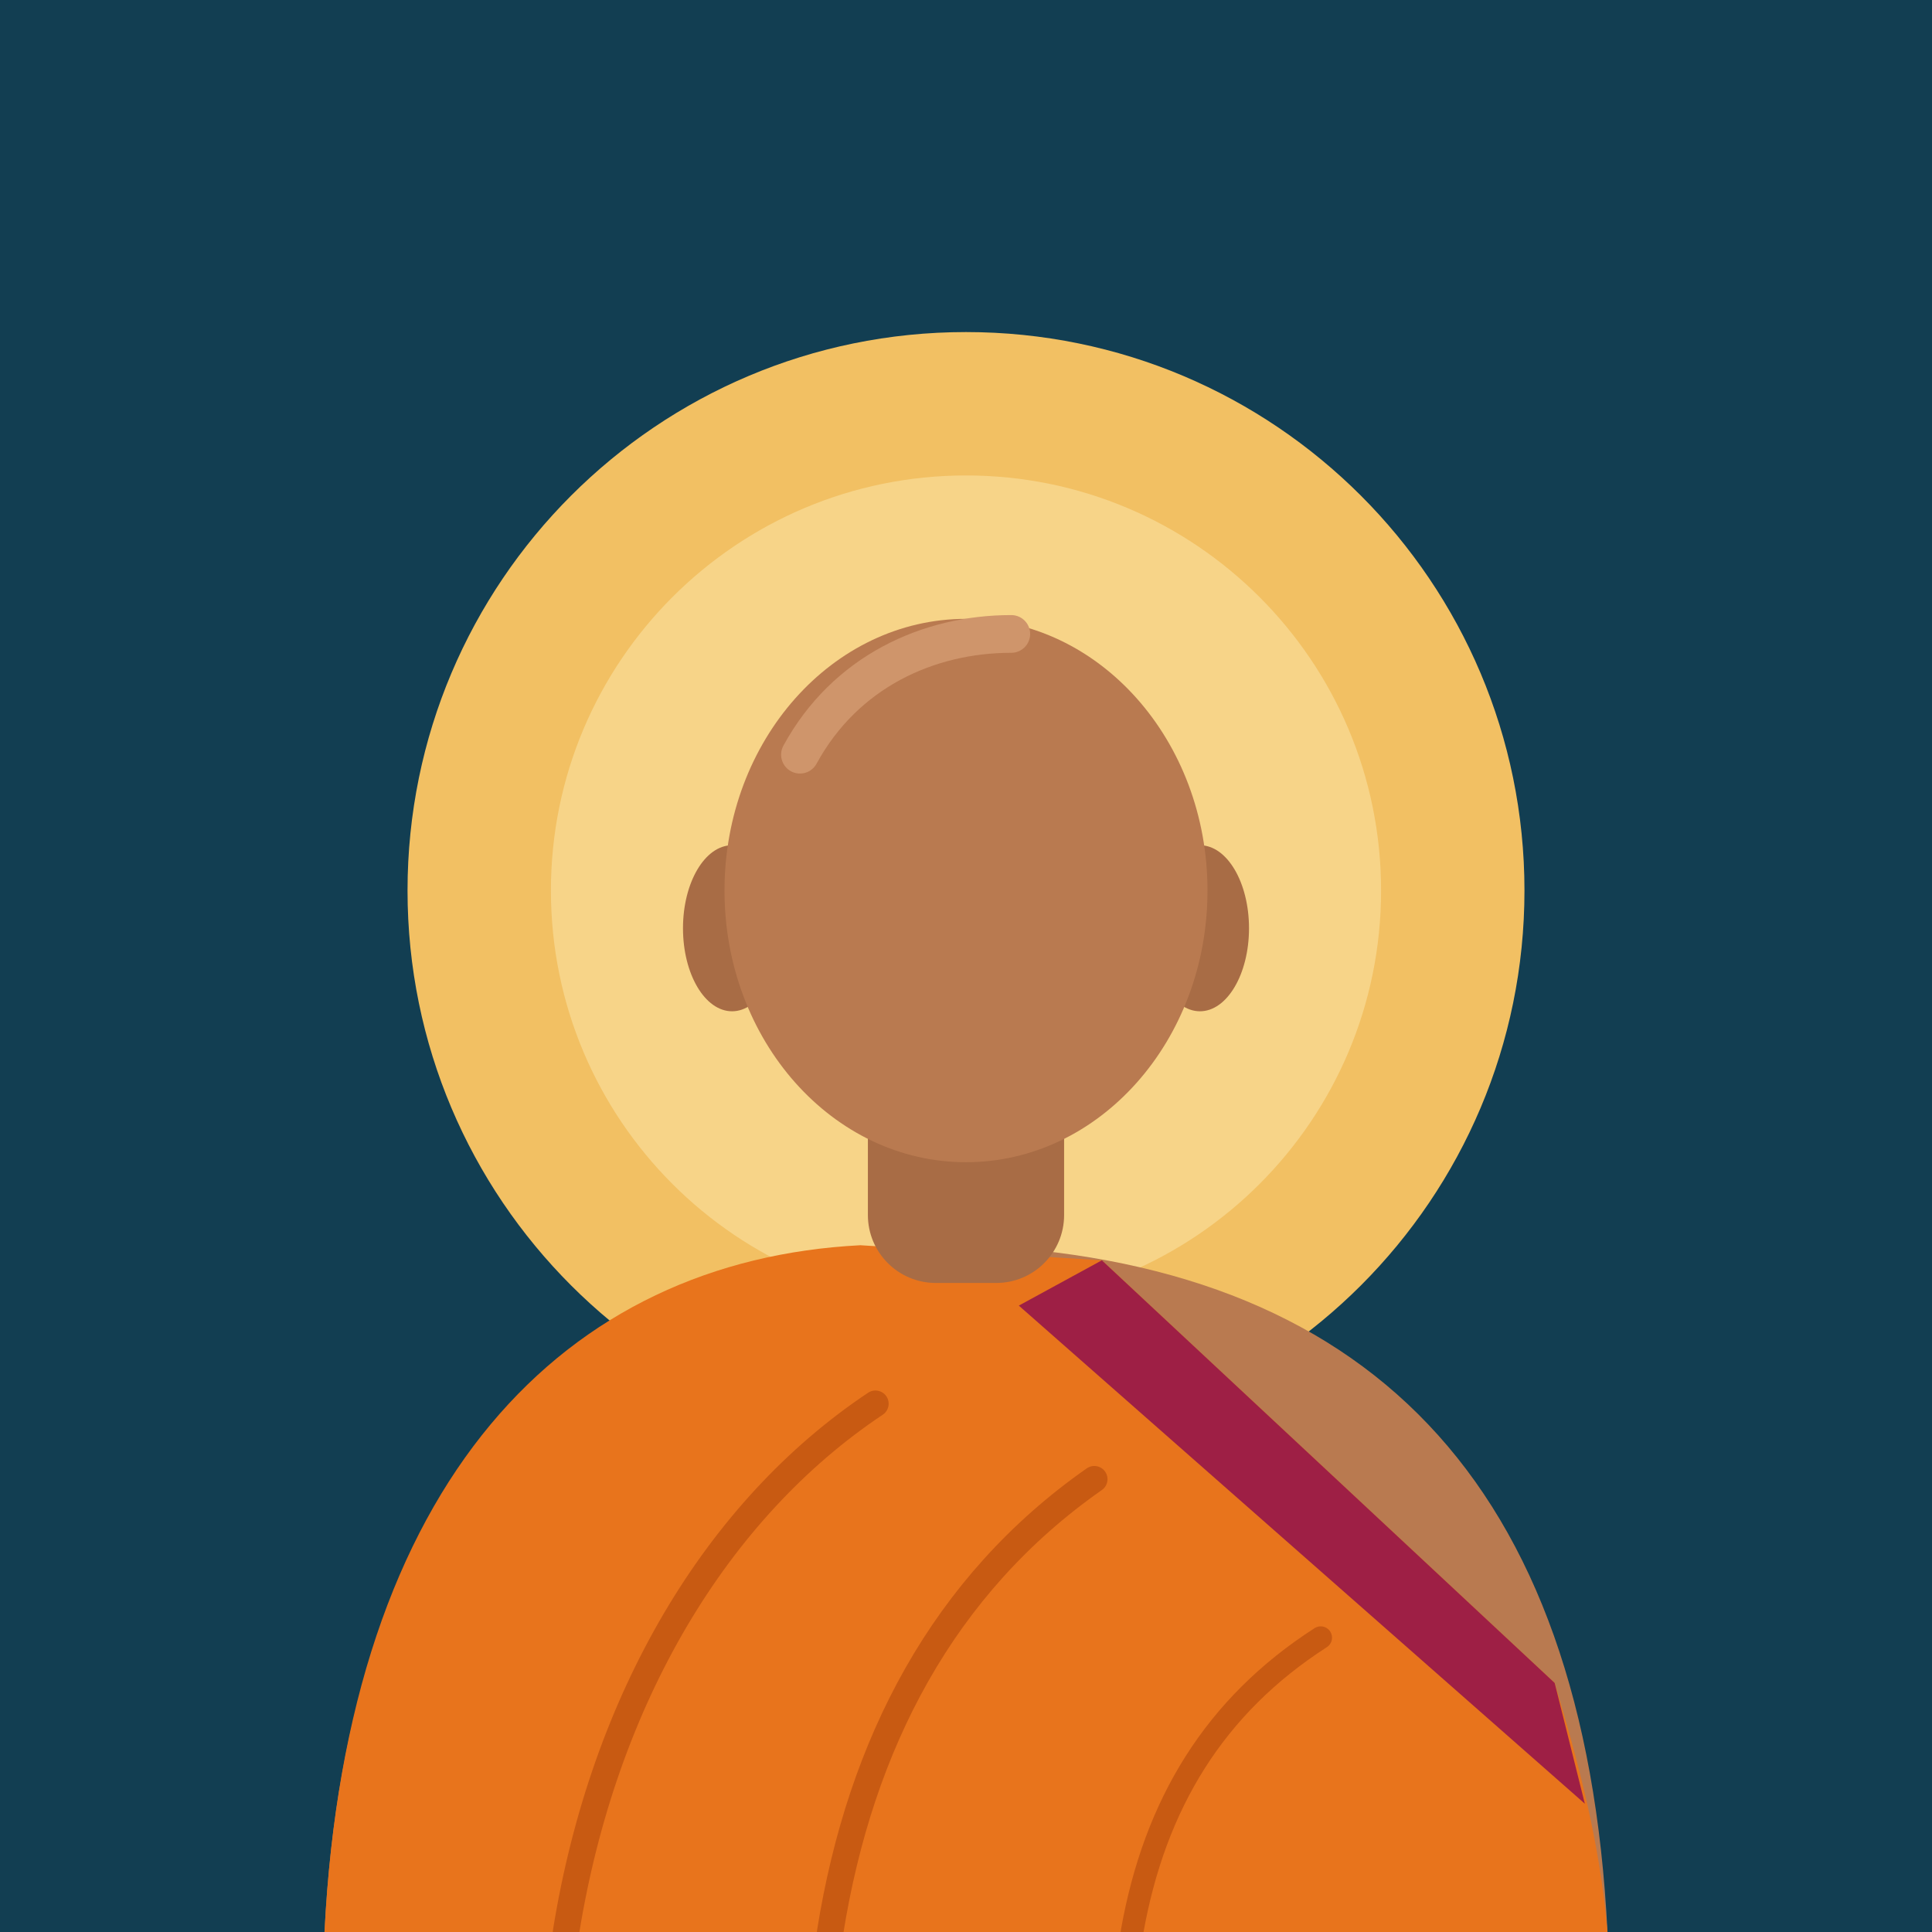
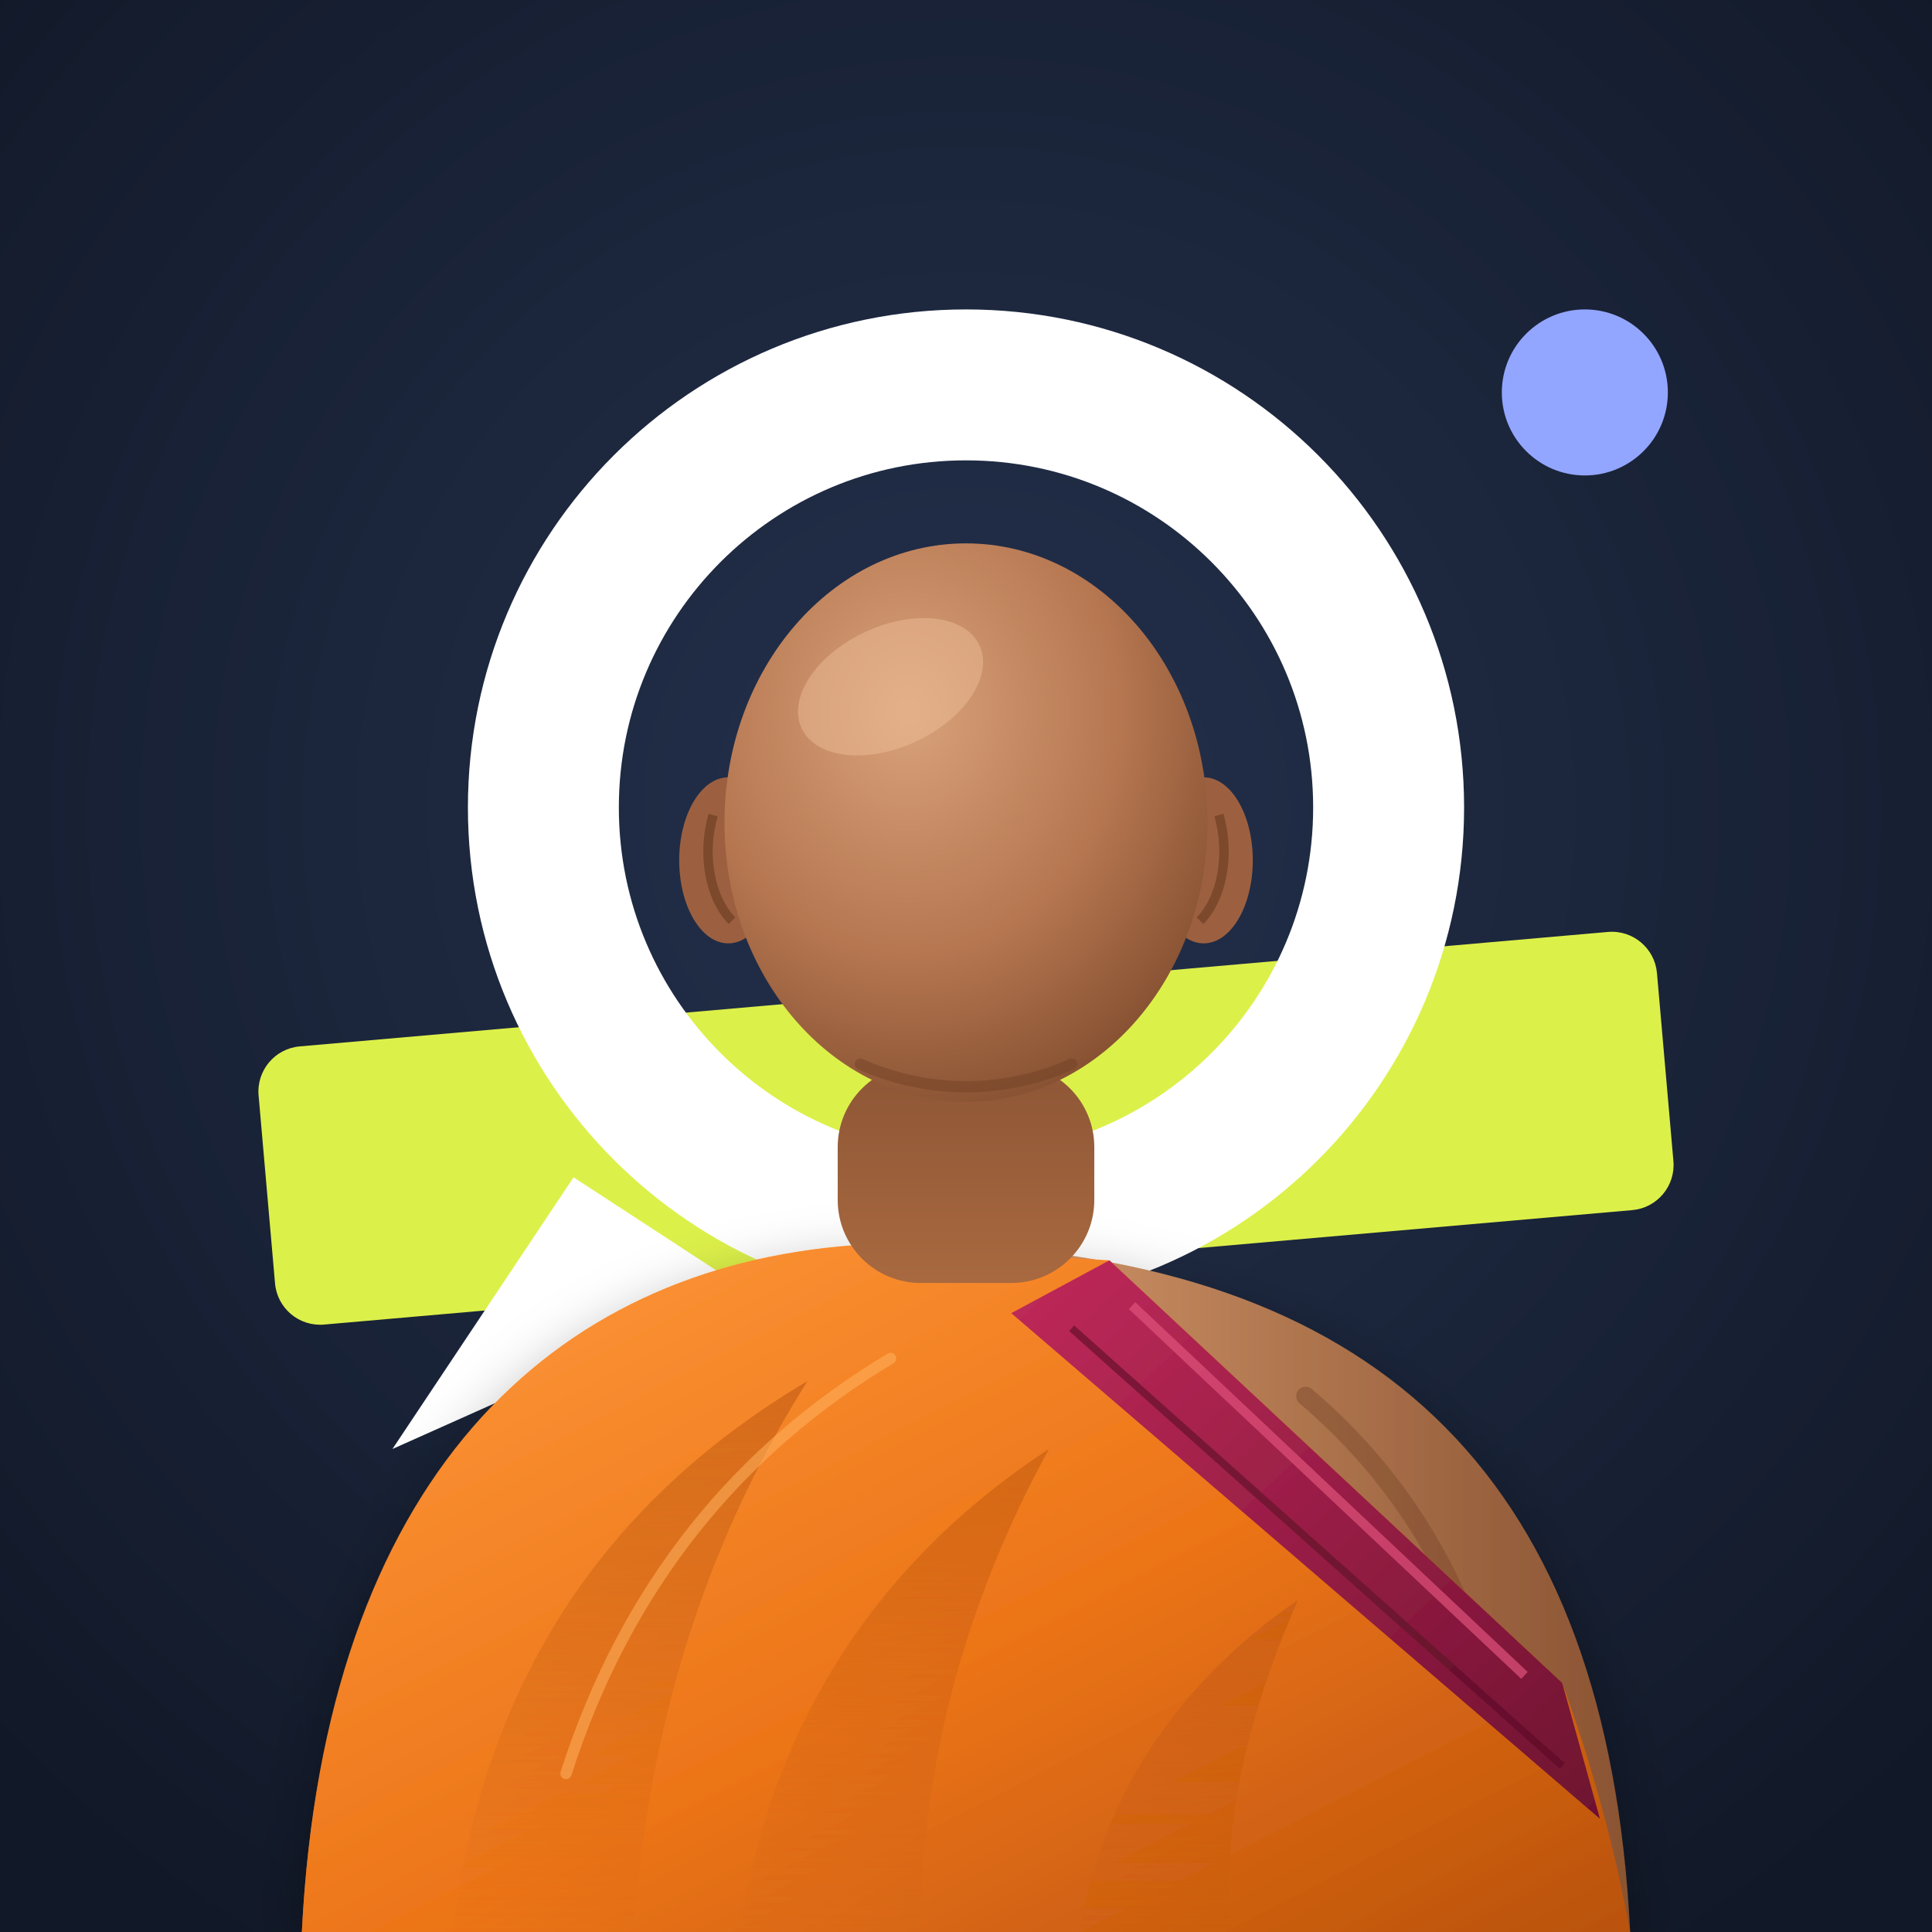
- <svg xmlns="http://www.w3.org/2000/svg" viewBox="0 0 512 512" width="512" height="512">
-   <rect width="512" height="512" fill="#123E52" />
-   <circle cx="256" cy="236" r="148" fill="#F2C063" />
-   <circle cx="256" cy="236" r="110" fill="#F7D488" />
-   <path d="M86 512 C92 392 150 334 256 330 C362 334 420 392 426 512 Z" fill="#B97A50" />
-   <path d="M86 512 C92 392 150 334 228 330 L292 334 L412 446 C418 466 424 488 426 512 Z" fill="#E8741C" />
-   <path d="M292 334 L412 446 L420 478 L270 346 Z" fill="#9E1F45" />
-   <path d="M150 512 C160 450 190 400 232 372" fill="none" stroke="#C85A12" stroke-width="7" stroke-linecap="round" />
-   <path d="M220 512 C228 462 250 420 290 392" fill="none" stroke="#C85A12" stroke-width="7" stroke-linecap="round" />
-   <path d="M300 512 C306 478 322 452 350 434" fill="none" stroke="#C85A12" stroke-width="6" stroke-linecap="round" />
-   <rect x="230" y="276" width="52" height="64" rx="18" fill="#A86C45" />
-   <ellipse cx="194" cy="246" rx="13" ry="22" fill="#A86C45" />
-   <ellipse cx="318" cy="246" rx="13" ry="22" fill="#A86C45" />
-   <ellipse cx="256" cy="236" rx="64" ry="72" fill="#B97A50" />
-   <path d="M212 200 C224 178 246 168 268 168" fill="none" stroke="#CF956B" stroke-width="10" stroke-linecap="round" />
+ <svg xmlns="http://www.w3.org/2000/svg" viewBox="0 0 512 512" width="1024" height="1024">
+   <defs>
+     <radialGradient id="bg" cx="50%" cy="42%" r="70%">
+       <stop offset="0" stop-color="#24314D" />
+       <stop offset="1" stop-color="#111827" />
+     </radialGradient>
+     <filter id="soft" x="-20%" y="-20%" width="140%" height="140%">
+       <feDropShadow dx="0" dy="6" stdDeviation="8" flood-color="#000" flood-opacity=".35" />
+     </filter>
+     <radialGradient id="skin" cx="38%" cy="30%" r="80%">
+       <stop offset="0" stop-color="#D9A27A" />
+       <stop offset=".55" stop-color="#B57650" />
+       <stop offset="1" stop-color="#7E4A2C" />
+     </radialGradient>
+     <linearGradient id="neck" x1="0" x2="0" y1="0" y2="1">
+       <stop offset="0" stop-color="#8E5636" />
+       <stop offset="1" stop-color="#A8693F" />
+     </linearGradient>
+     <linearGradient id="robe" x1="0" y1="0" x2="1" y2="1">
+       <stop offset="0" stop-color="#FF9A3C" />
+       <stop offset=".55" stop-color="#EC7418" />
+       <stop offset="1" stop-color="#B9520C" />
+     </linearGradient>
+     <linearGradient id="sash" x1="0" y1="0" x2="1" y2="1">
+       <stop offset="0" stop-color="#C02A5A" />
+       <stop offset="1" stop-color="#6E1130" />
+     </linearGradient>
+     <linearGradient id="back" x1="0" y1="0" x2="1" y2="0">
+       <stop offset="0" stop-color="#A4653E" />
+       <stop offset=".6" stop-color="#C58A5F" />
+       <stop offset="1" stop-color="#8A5332" />
+     </linearGradient>
+     <linearGradient id="fold" x1="0" x2="0" y1="0" y2="1">
+       <stop offset="0" stop-color="#B4500B" stop-opacity=".9" />
+       <stop offset="1" stop-color="#B4500B" stop-opacity="0" />
+     </linearGradient>
+   </defs>
+   <rect width="512" height="512" fill="url(#bg)" />
+   <rect x="70" y="262" width="372" height="74" rx="12" fill="#DCF04A" transform="rotate(-5 256 299)" />
+   <path d="M152 312 L104 384 L198 342 Z" fill="#FFFFFF" />
+   <circle cx="256" cy="214" r="112" fill="none" stroke="#FFFFFF" stroke-width="40" />
+   <circle cx="420" cy="104" r="22" fill="#93A6FF" />
+   <g filter="url(#soft)">
+     <path d="M80 512 C86 392 146 336 256 330 C366 336 426 392 432 512 Z" fill="url(#back)" />
+     <path d="M346 370 C372 392 388 420 396 452" stroke="#7E4A2C" stroke-width="5" fill="none" opacity=".5" stroke-linecap="round" />
+     <path d="M80 512 C86 392 146 336 226 330 L294 334 L414 446 C422 468 428 490 432 512 Z" fill="url(#robe)" />
+     <path d="M120 512 C128 446 160 398 214 366 C190 404 172 452 168 512 Z" fill="url(#fold)" opacity=".55" />
+     <path d="M196 512 C204 458 232 414 278 384 C256 424 244 468 244 512 Z" fill="url(#fold)" opacity=".5" />
+     <path d="M286 512 C292 476 312 446 344 424 C330 456 324 484 326 512 Z" fill="url(#fold)" opacity=".45" />
+     <path d="M150 470 C166 420 196 384 236 360" stroke="#FFB15C" stroke-width="3" fill="none" opacity=".55" stroke-linecap="round" />
+     <path d="M294 334 L414 446 L424 482 L268 348 Z" fill="url(#sash)" />
+     <path d="M300 346 L404 444" stroke="#E0517B" stroke-width="2.5" opacity=".7" />
+     <path d="M284 352 L414 468" stroke="#5A0E27" stroke-width="2" opacity=".6" />
+   </g>
+   <rect x="222" y="282" width="68" height="58" rx="22" fill="url(#neck)" />
+   <ellipse cx="193" cy="228" rx="13" ry="22" fill="#9C6040" />
+   <ellipse cx="319" cy="228" rx="13" ry="22" fill="#9C6040" />
+   <path d="M189 216 C186 226 188 238 194 244" stroke="#6F3F24" stroke-width="2.5" fill="none" opacity=".7" />
+   <path d="M323 216 C326 226 324 238 318 244" stroke="#6F3F24" stroke-width="2.5" fill="none" opacity=".7" />
+   <ellipse cx="256" cy="218" rx="64" ry="74" fill="url(#skin)" />
+   <ellipse cx="236" cy="182" rx="26" ry="16" fill="#F0C29C" opacity=".45" transform="rotate(-25 236 182)" />
+   <path d="M228 282 C246 290 266 290 284 282" stroke="#6F3F24" stroke-width="3" fill="none" opacity=".45" stroke-linecap="round" />
</svg>
